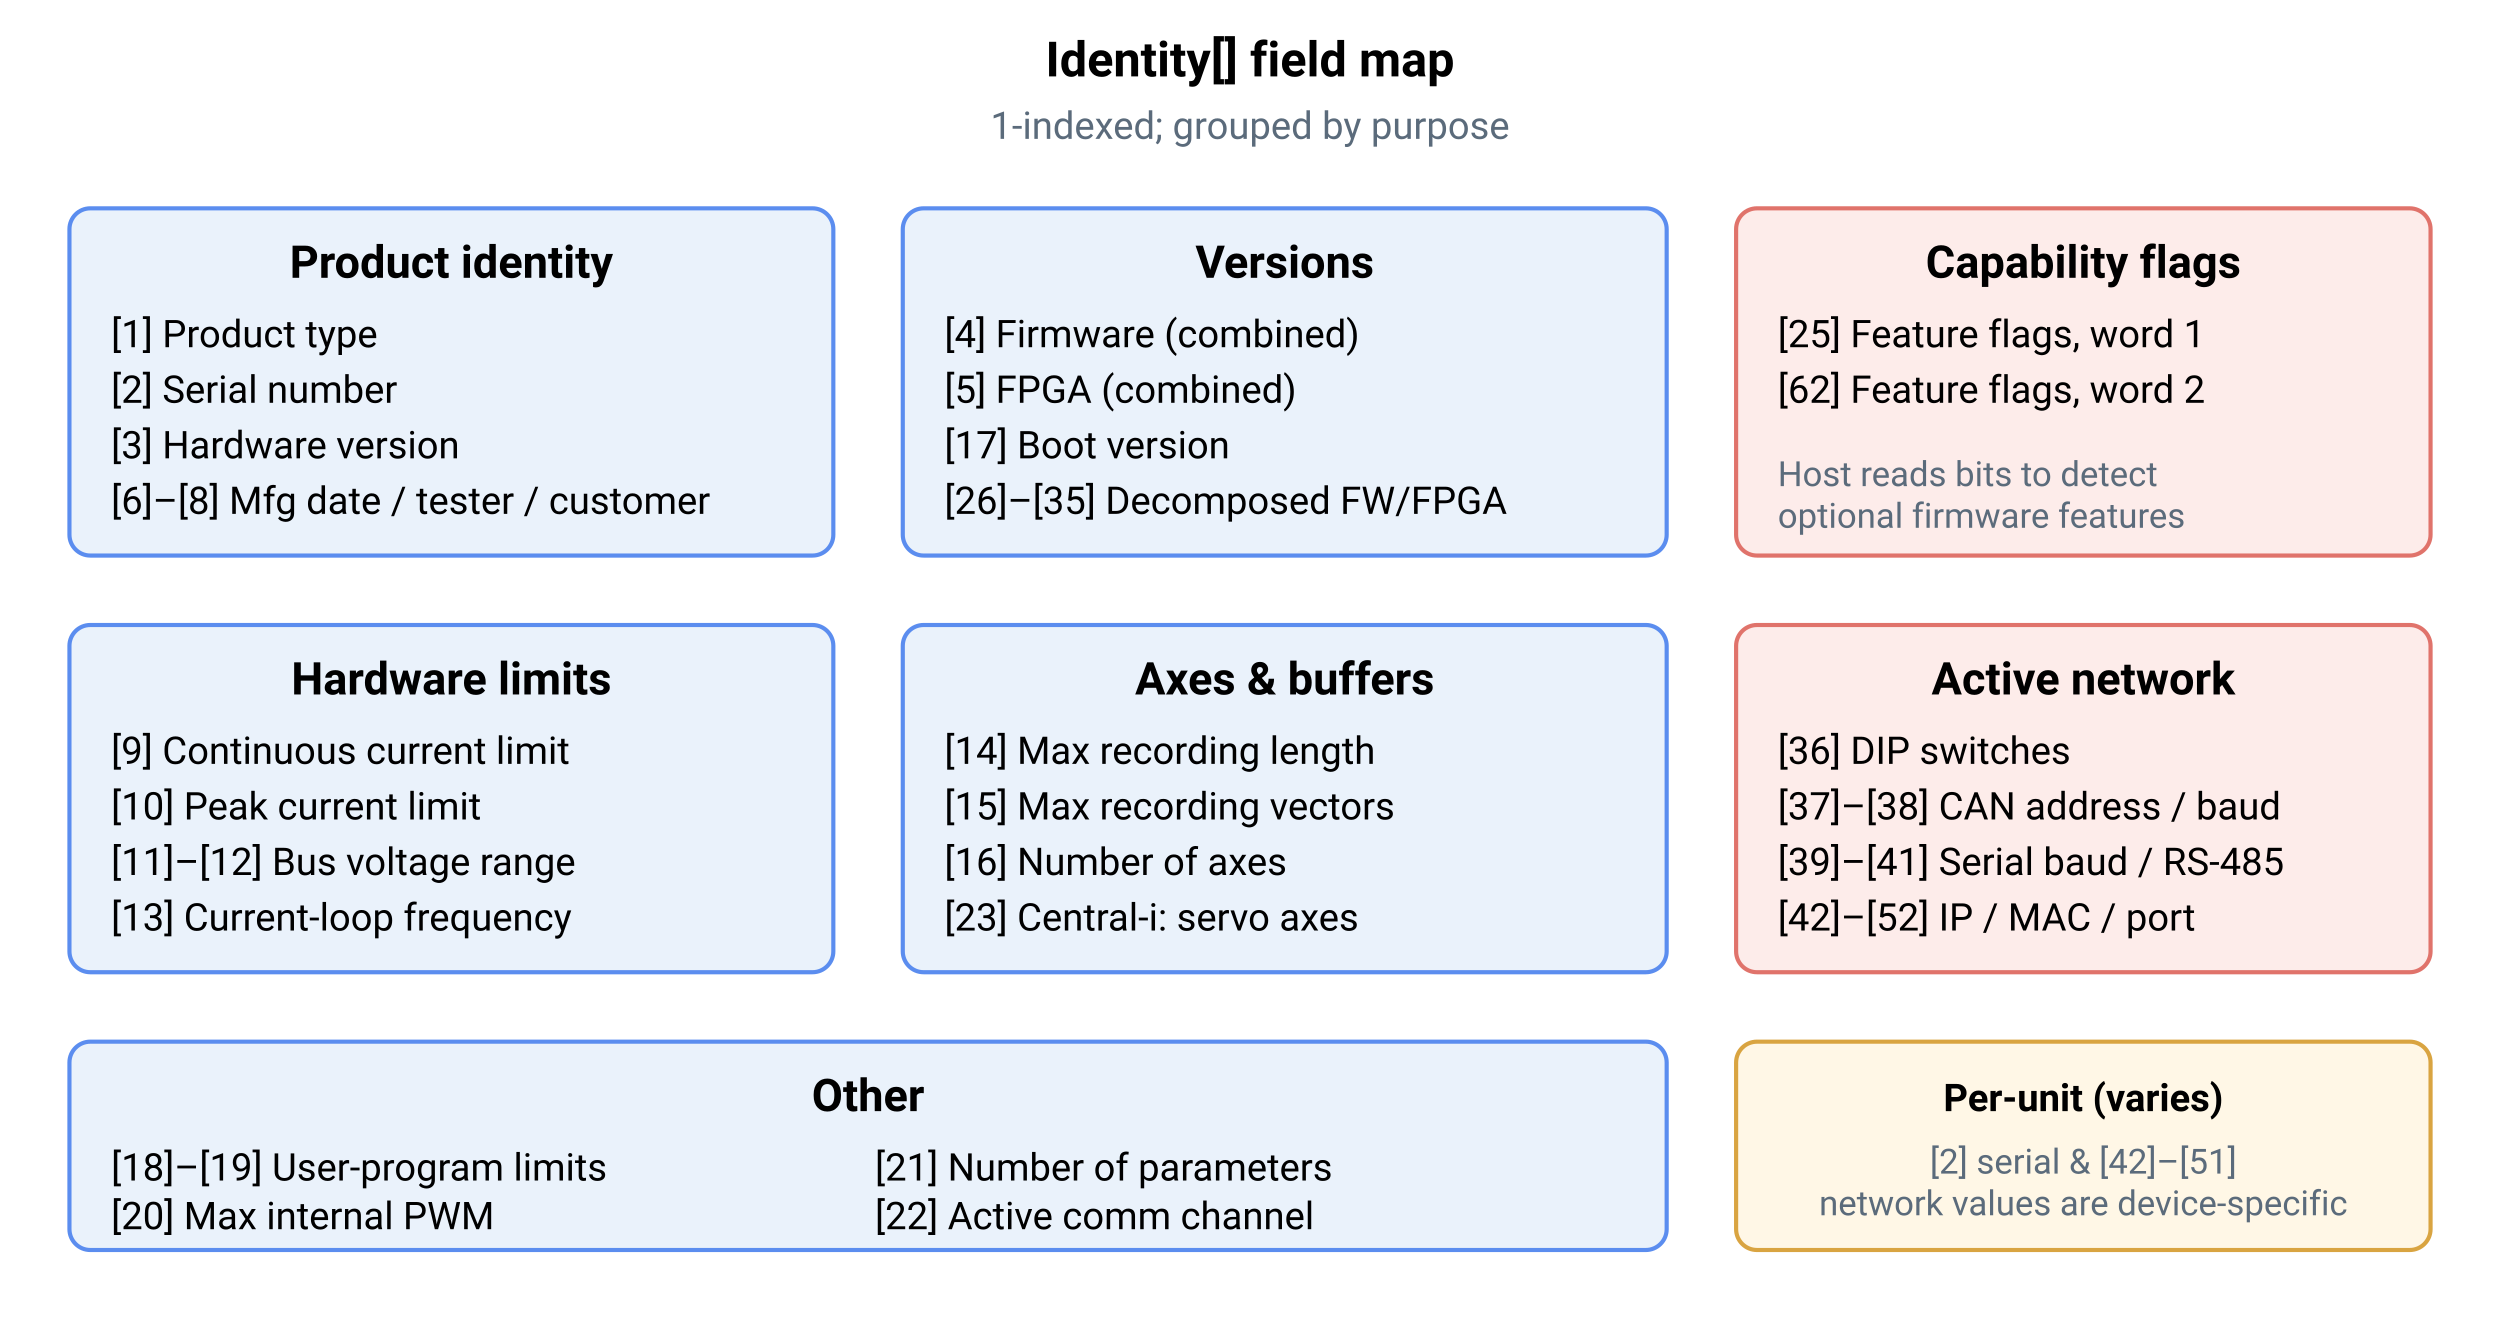
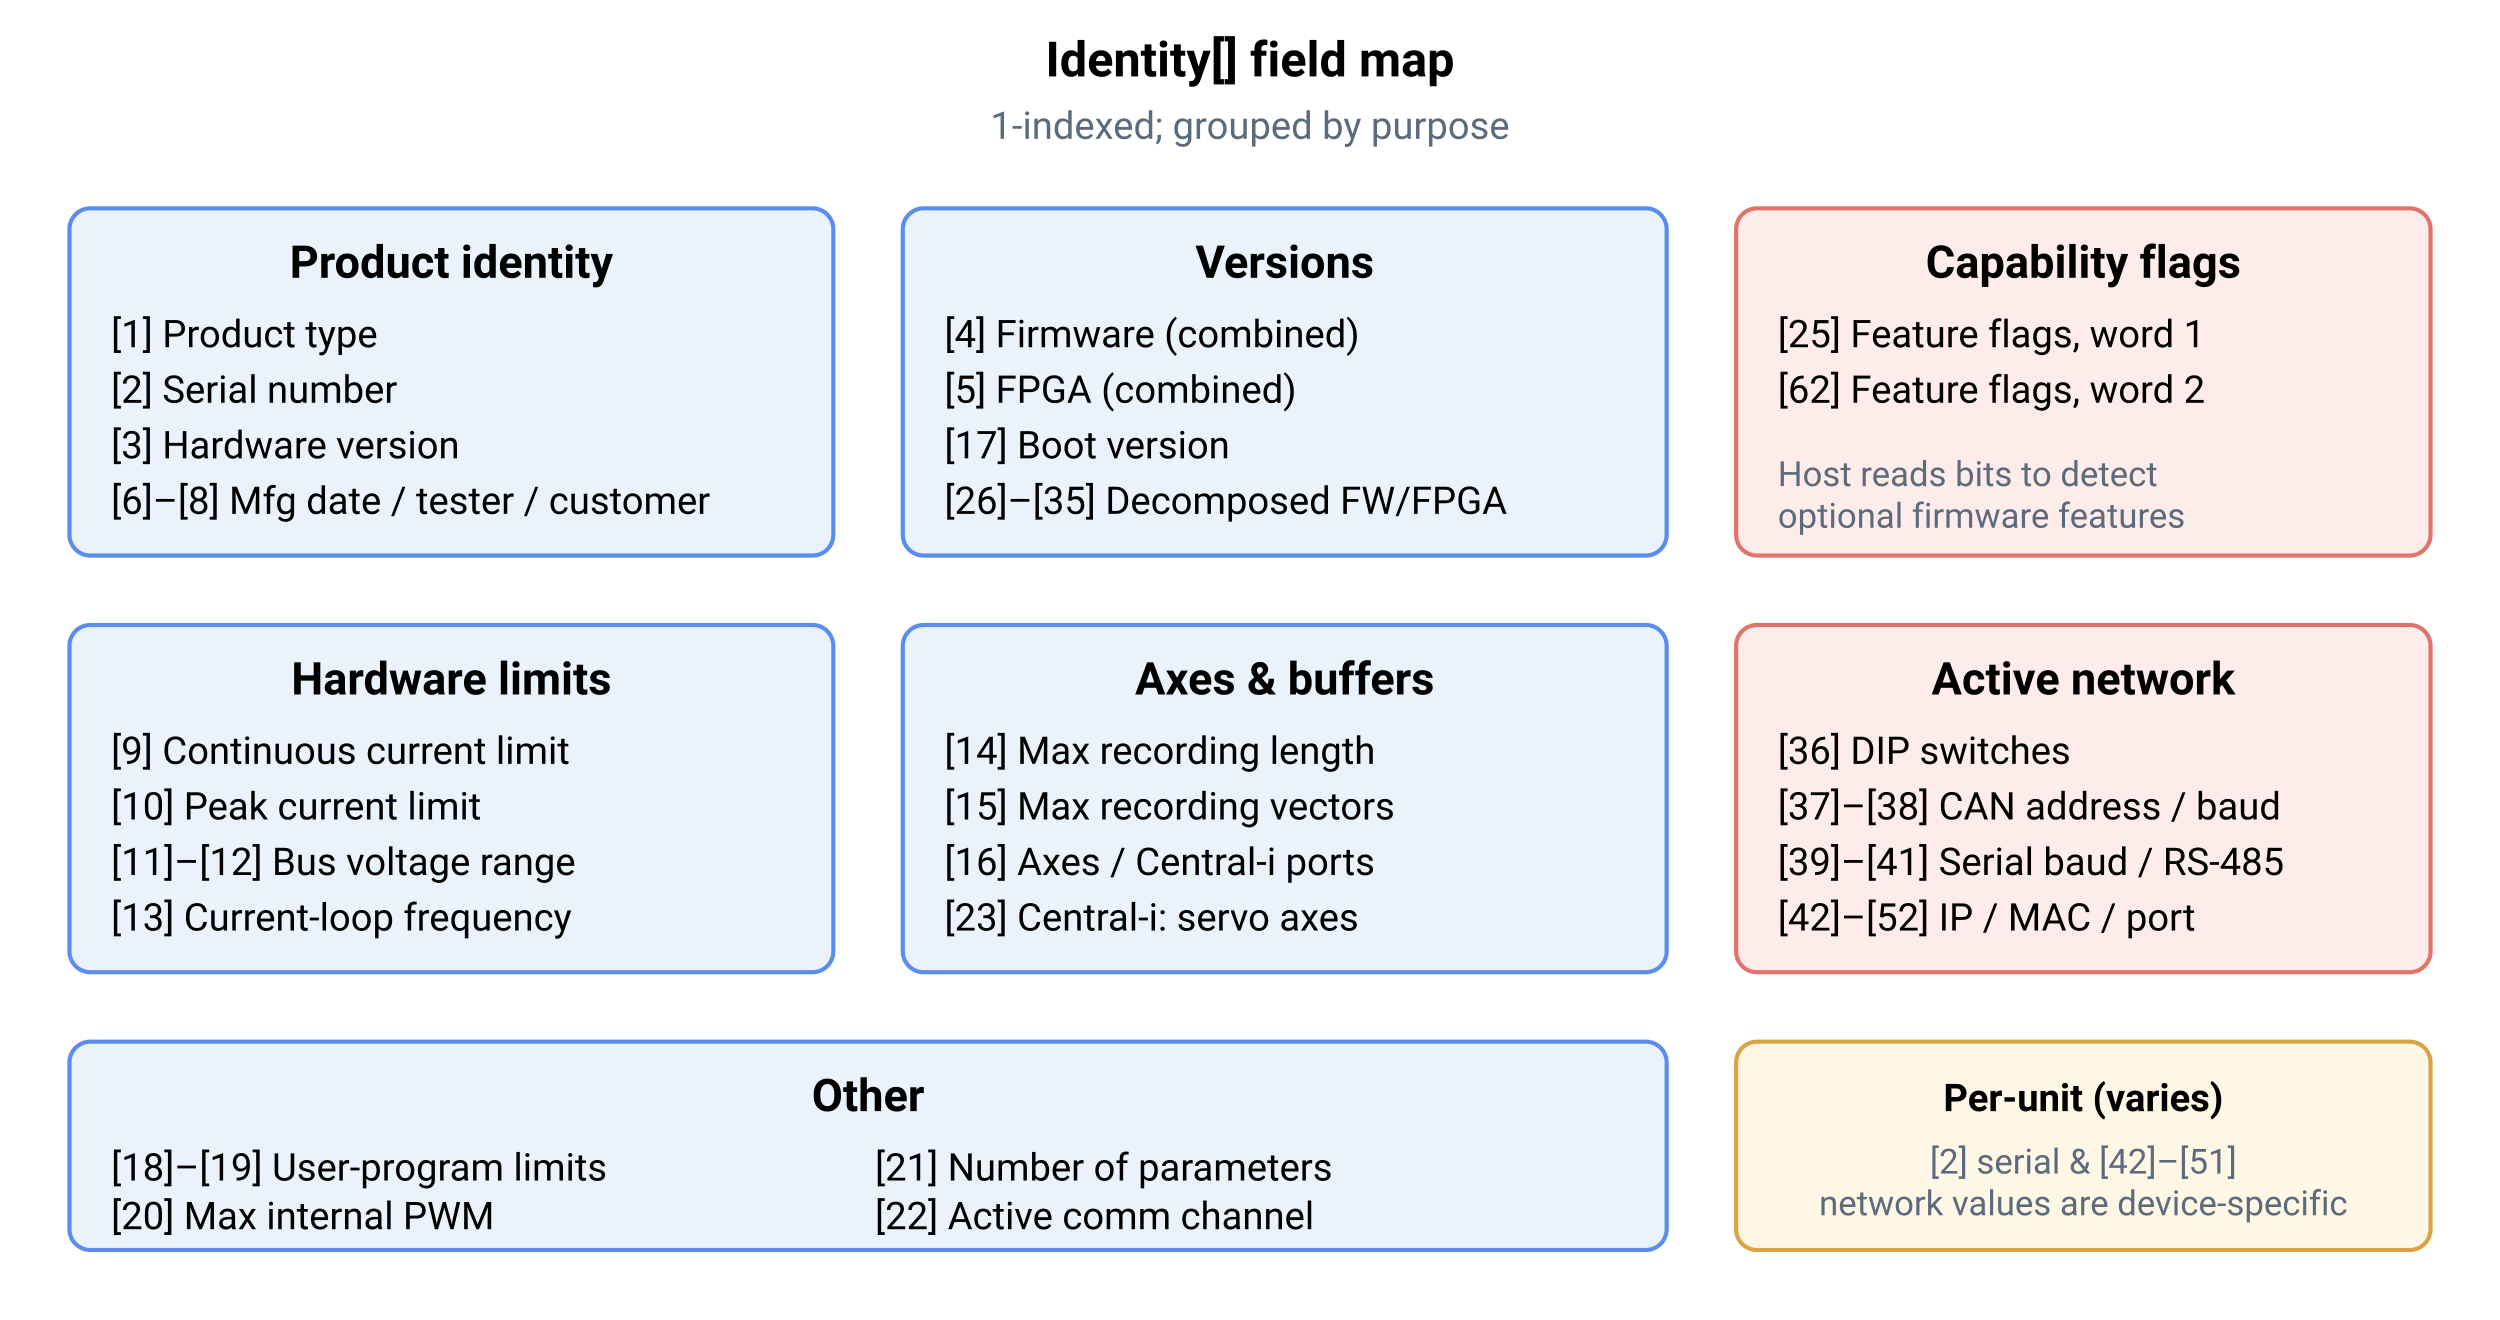
<svg xmlns="http://www.w3.org/2000/svg" width="720" height="380" viewBox="0 0 720 380" role="img" aria-label="Identity[] array field map grouped by purpose: product identity, versions, capability flags, hardware limits, axes and buffers, active network, and other. Per-unit values such as serial number and network settings vary by device." font-family="-apple-system,Segoe UI,Roboto,sans-serif" font-size="13">
  <defs>
    <marker id="arrow" markerWidth="8" markerHeight="8" refX="6" refY="3" orient="auto">
      <path d="M0,0 L6,3 L0,6 Z" fill="#5b6b7b" />
    </marker>
  </defs>
  <text x="360" y="22" text-anchor="middle" font-size="14" font-weight="bold">Identity[] field map</text>
  <text x="360" y="40" text-anchor="middle" font-size="11" fill="#5b6b7b">1-indexed; grouped by purpose</text>
  <rect x="20" y="60" width="220" height="100" rx="6" fill="#eaf2fb" stroke="#5b8def" stroke-width="1.2" />
  <text x="130" y="80" text-anchor="middle" font-weight="bold">Product identity</text>
  <text x="32" y="100" font-size="11">[1] Product type</text>
  <text x="32" y="116" font-size="11">[2] Serial number</text>
  <text x="32" y="132" font-size="11">[3] Hardware version</text>
  <text x="32" y="148" font-size="11">[6]–[8] Mfg date / tester / customer</text>
  <rect x="260" y="60" width="220" height="100" rx="6" fill="#eaf2fb" stroke="#5b8def" stroke-width="1.2" />
  <text x="370" y="80" text-anchor="middle" font-weight="bold">Versions</text>
  <text x="272" y="100" font-size="11">[4] Firmware (combined)</text>
  <text x="272" y="116" font-size="11">[5] FPGA (combined)</text>
  <text x="272" y="132" font-size="11">[17] Boot version</text>
  <text x="272" y="148" font-size="11">[26]–[35] Decomposed FW/FPGA</text>
  <rect x="500" y="60" width="200" height="100" rx="6" fill="#fdecea" stroke="#e0736b" stroke-width="1.2" />
  <text x="600" y="80" text-anchor="middle" font-weight="bold">Capability flags</text>
  <text x="512" y="100" font-size="11">[25] Feature flags, word 1</text>
  <text x="512" y="116" font-size="11">[62] Feature flags, word 2</text>
  <text x="512" y="140" font-size="10" fill="#5b6b7b">Host reads bits to detect</text>
  <text x="512" y="152" font-size="10" fill="#5b6b7b">optional firmware features</text>
  <rect x="20" y="180" width="220" height="100" rx="6" fill="#eaf2fb" stroke="#5b8def" stroke-width="1.2" />
  <text x="130" y="200" text-anchor="middle" font-weight="bold">Hardware limits</text>
  <text x="32" y="220" font-size="11">[9] Continuous current limit</text>
  <text x="32" y="236" font-size="11">[10] Peak current limit</text>
  <text x="32" y="252" font-size="11">[11]–[12] Bus voltage range</text>
  <text x="32" y="268" font-size="11">[13] Current-loop frequency</text>
  <rect x="260" y="180" width="220" height="100" rx="6" fill="#eaf2fb" stroke="#5b8def" stroke-width="1.2" />
  <text x="370" y="200" text-anchor="middle" font-weight="bold">Axes &amp; buffers</text>
  <text x="272" y="220" font-size="11">[14] Max recording length</text>
  <text x="272" y="236" font-size="11">[15] Max recording vectors</text>
-   <text x="272" y="252" font-size="11">[16] Number of axes</text>
+   <text x="272" y="252" font-size="11">[16] Axes / Central-i ports</text>
  <text x="272" y="268" font-size="11">[23] Central-i: servo axes</text>
  <rect x="500" y="180" width="200" height="100" rx="6" fill="#fdecea" stroke="#e0736b" stroke-width="1.2" />
  <text x="600" y="200" text-anchor="middle" font-weight="bold">Active network</text>
  <text x="512" y="220" font-size="11">[36] DIP switches</text>
  <text x="512" y="236" font-size="11">[37]–[38] CAN address / baud</text>
  <text x="512" y="252" font-size="11">[39]–[41] Serial baud / RS-485</text>
  <text x="512" y="268" font-size="11">[42]–[52] IP / MAC / port</text>
  <rect x="20" y="300" width="460" height="60" rx="6" fill="#eaf2fb" stroke="#5b8def" stroke-width="1.2" />
  <text x="250" y="320" text-anchor="middle" font-weight="bold">Other</text>
  <text x="32" y="340" font-size="11">[18]–[19] User-program limits</text>
  <text x="32" y="354" font-size="11">[20] Max internal PWM</text>
  <text x="252" y="340" font-size="11">[21] Number of parameters</text>
  <text x="252" y="354" font-size="11">[22] Active comm channel</text>
  <rect x="500" y="300" width="200" height="60" rx="6" fill="#fff7e6" stroke="#d9a441" stroke-width="1.2" />
  <text x="600" y="320" text-anchor="middle" font-size="11" font-weight="bold">Per-unit (varies)</text>
  <text x="600" y="338" text-anchor="middle" font-size="10" fill="#5b6b7b">[2] serial &amp; [42]–[51]</text>
  <text x="600" y="350" text-anchor="middle" font-size="10" fill="#5b6b7b">network values are device-specific</text>
</svg>
